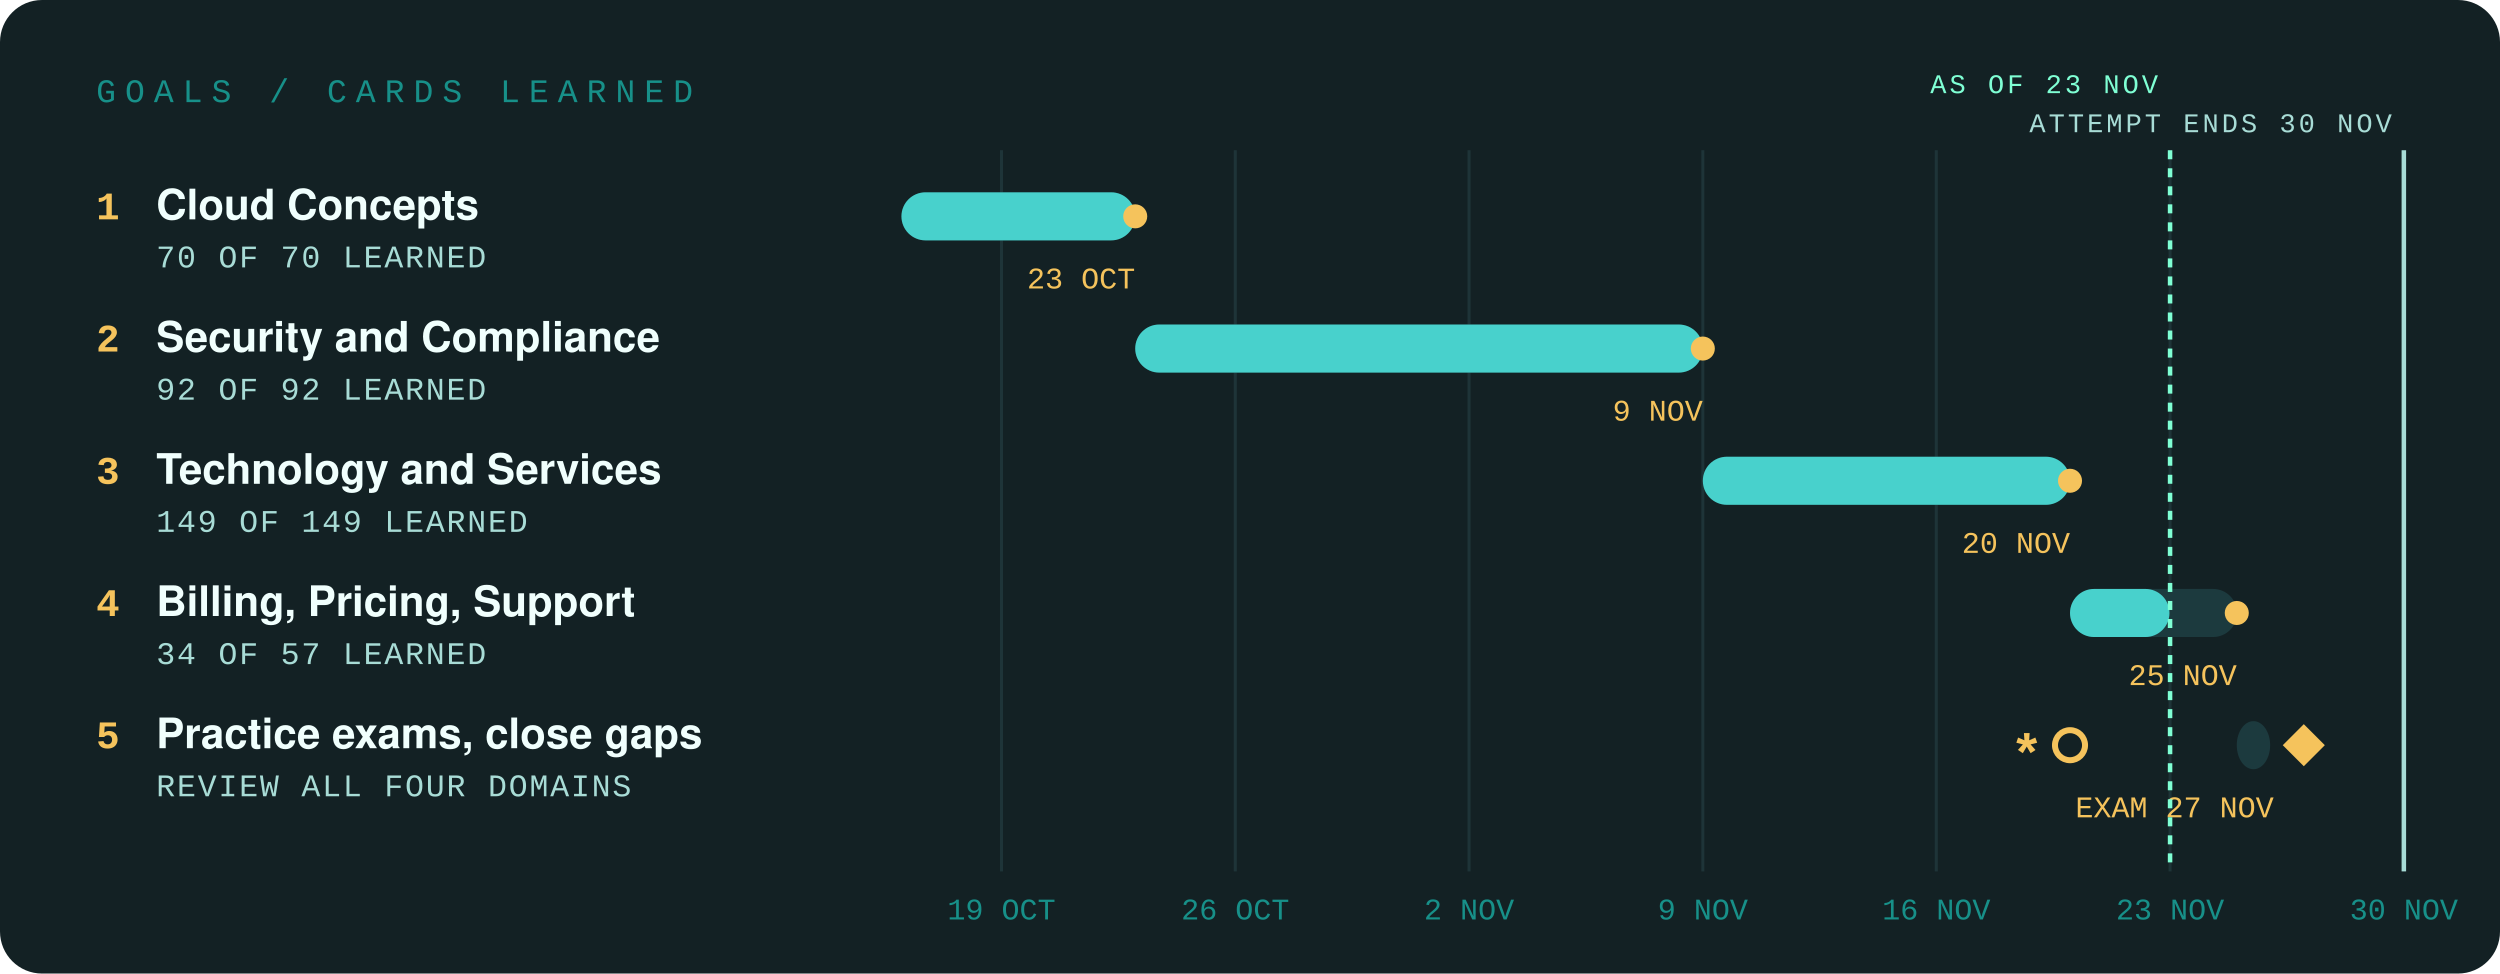
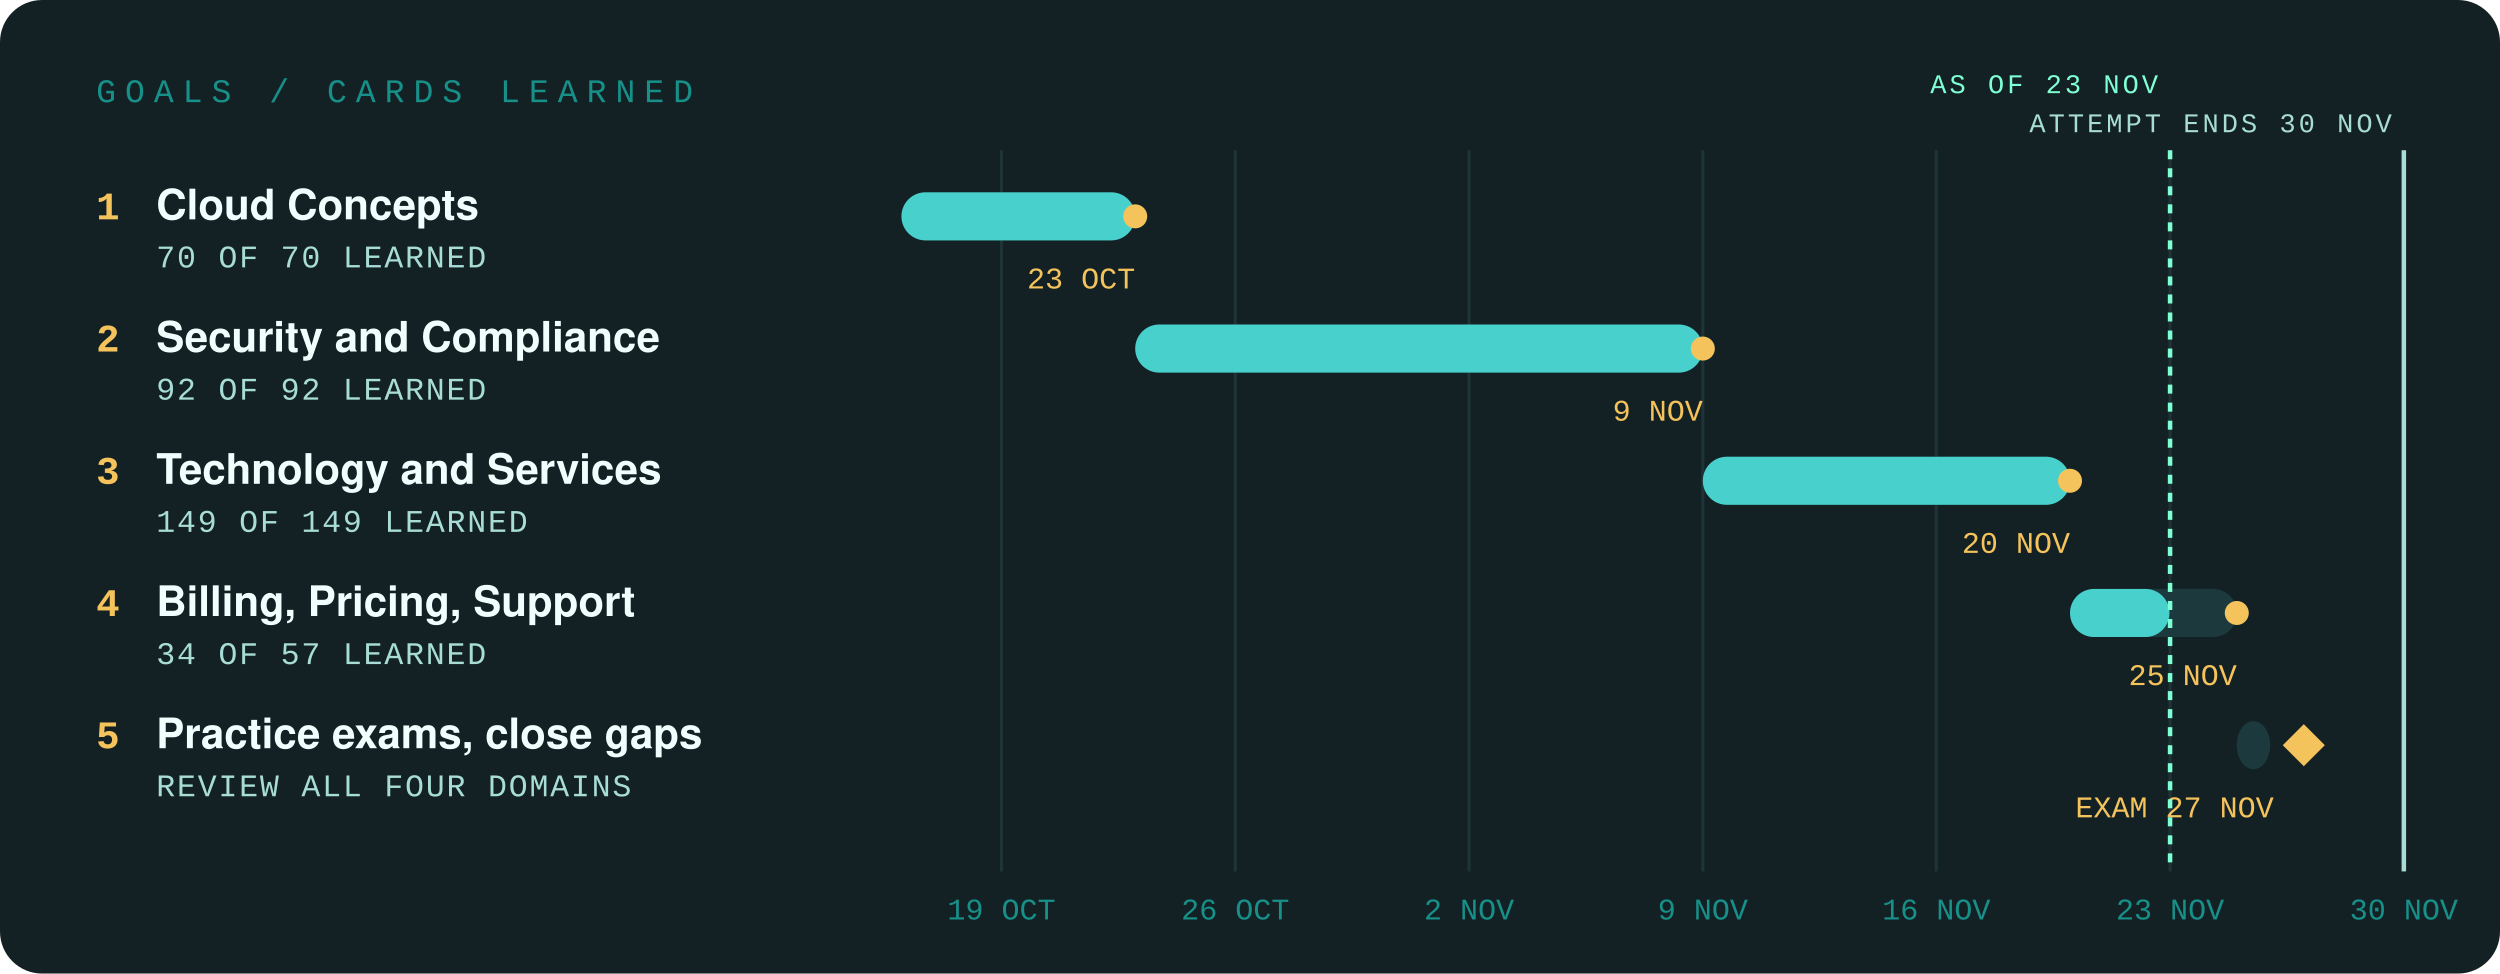
<svg xmlns="http://www.w3.org/2000/svg" viewBox="0 0 832 324" width="832" height="324" role="img" aria-label="Goal dates per exam domain">
  <rect width="832" height="324" rx="14" fill="#132124" />
  <text x="32" y="34" font-family="Consolas, Cascadia Mono, Menlo, Courier New, monospace" font-size="11" letter-spacing="3" fill="#179089">GOALS  /  CARDS LEARNED</text>
  <line x1="333.3" y1="50" x2="333.3" y2="290" stroke="#1E3438" stroke-width="1" />
  <text x="333.3" y="306" font-family="Consolas, Cascadia Mono, Menlo, Courier New, monospace" font-size="10" fill="#179089" text-anchor="middle">19 OCT</text>
  <line x1="411.1" y1="50" x2="411.1" y2="290" stroke="#1E3438" stroke-width="1" />
  <text x="411.1" y="306" font-family="Consolas, Cascadia Mono, Menlo, Courier New, monospace" font-size="10" fill="#179089" text-anchor="middle">26 OCT</text>
  <line x1="488.9" y1="50" x2="488.9" y2="290" stroke="#1E3438" stroke-width="1" />
  <text x="488.9" y="306" font-family="Consolas, Cascadia Mono, Menlo, Courier New, monospace" font-size="10" fill="#179089" text-anchor="middle">2 NOV</text>
  <line x1="566.7" y1="50" x2="566.7" y2="290" stroke="#1E3438" stroke-width="1" />
  <text x="566.7" y="306" font-family="Consolas, Cascadia Mono, Menlo, Courier New, monospace" font-size="10" fill="#179089" text-anchor="middle">9 NOV</text>
  <line x1="644.4" y1="50" x2="644.4" y2="290" stroke="#1E3438" stroke-width="1" />
  <text x="644.4" y="306" font-family="Consolas, Cascadia Mono, Menlo, Courier New, monospace" font-size="10" fill="#179089" text-anchor="middle">16 NOV</text>
  <line x1="722.2" y1="50" x2="722.2" y2="290" stroke="#1E3438" stroke-width="1" />
  <text x="722.2" y="306" font-family="Consolas, Cascadia Mono, Menlo, Courier New, monospace" font-size="10" fill="#179089" text-anchor="middle">23 NOV</text>
  <line x1="800.0" y1="50" x2="800.0" y2="290" stroke="#1E3438" stroke-width="1" />
  <text x="800.0" y="306" font-family="Consolas, Cascadia Mono, Menlo, Courier New, monospace" font-size="10" fill="#179089" text-anchor="middle">30 NOV</text>
  <text x="32" y="73" font-family="Consolas, Cascadia Mono, Menlo, Courier New, monospace" font-size="13" font-weight="700" fill="#F5C35C">1</text>
  <text x="52" y="73" font-family="Segoe UI, Helvetica, Arial, sans-serif" font-size="14" font-weight="600" fill="#F0FFFD">Cloud Concepts</text>
  <text x="52" y="89" font-family="Consolas, Cascadia Mono, Menlo, Courier New, monospace" font-size="10.5" letter-spacing="0.6" fill="#A8DCD6">70 OF 70 LEARNED</text>
  <rect x="300.0" y="64" width="77.8" height="16" rx="8" fill="#1C3A3E" />
  <rect x="300.0" y="64" width="77.8" height="16" rx="8" fill="#48D1CC" />
  <circle cx="377.8" cy="72" r="4" fill="#F5C35C" />
  <text x="377.8" y="96" font-family="Consolas, Cascadia Mono, Menlo, Courier New, monospace" font-size="10" fill="#F5C35C" text-anchor="end">23 OCT</text>
  <text x="32" y="117" font-family="Consolas, Cascadia Mono, Menlo, Courier New, monospace" font-size="13" font-weight="700" fill="#F5C35C">2</text>
  <text x="52" y="117" font-family="Segoe UI, Helvetica, Arial, sans-serif" font-size="14" font-weight="600" fill="#F0FFFD">Security and Compliance</text>
  <text x="52" y="133" font-family="Consolas, Cascadia Mono, Menlo, Courier New, monospace" font-size="10.5" letter-spacing="0.6" fill="#A8DCD6">92 OF 92 LEARNED</text>
  <rect x="377.8" y="108" width="188.9" height="16" rx="8" fill="#1C3A3E" />
  <rect x="377.8" y="108" width="188.9" height="16" rx="8" fill="#48D1CC" />
  <circle cx="566.7" cy="116" r="4" fill="#F5C35C" />
  <text x="566.7" y="140" font-family="Consolas, Cascadia Mono, Menlo, Courier New, monospace" font-size="10" fill="#F5C35C" text-anchor="end">9 NOV</text>
  <text x="32" y="161" font-family="Consolas, Cascadia Mono, Menlo, Courier New, monospace" font-size="13" font-weight="700" fill="#F5C35C">3</text>
  <text x="52" y="161" font-family="Segoe UI, Helvetica, Arial, sans-serif" font-size="14" font-weight="600" fill="#F0FFFD">Technology and Services</text>
  <text x="52" y="177" font-family="Consolas, Cascadia Mono, Menlo, Courier New, monospace" font-size="10.5" letter-spacing="0.6" fill="#A8DCD6">149 OF 149 LEARNED</text>
  <rect x="566.7" y="152" width="122.2" height="16" rx="8" fill="#1C3A3E" />
  <rect x="566.7" y="152" width="122.2" height="16" rx="8" fill="#48D1CC" />
  <circle cx="688.9" cy="160" r="4" fill="#F5C35C" />
  <text x="688.9" y="184" font-family="Consolas, Cascadia Mono, Menlo, Courier New, monospace" font-size="10" fill="#F5C35C" text-anchor="end">20 NOV</text>
  <text x="32" y="205" font-family="Consolas, Cascadia Mono, Menlo, Courier New, monospace" font-size="13" font-weight="700" fill="#F5C35C">4</text>
  <text x="52" y="205" font-family="Segoe UI, Helvetica, Arial, sans-serif" font-size="14" font-weight="600" fill="#F0FFFD">Billing, Pricing, Support</text>
  <text x="52" y="221" font-family="Consolas, Cascadia Mono, Menlo, Courier New, monospace" font-size="10.5" letter-spacing="0.6" fill="#A8DCD6">34 OF 57 LEARNED</text>
  <rect x="688.9" y="196" width="55.6" height="16" rx="8" fill="#1C3A3E" />
  <rect x="688.9" y="196" width="33.1" height="16" rx="8" fill="#48D1CC" />
  <circle cx="744.4" cy="204" r="4" fill="#F5C35C" />
  <text x="744.4" y="228" font-family="Consolas, Cascadia Mono, Menlo, Courier New, monospace" font-size="10" fill="#F5C35C" text-anchor="end">25 NOV</text>
  <text x="32" y="249" font-family="Consolas, Cascadia Mono, Menlo, Courier New, monospace" font-size="13" font-weight="700" fill="#F5C35C">5</text>
  <text x="52" y="249" font-family="Segoe UI, Helvetica, Arial, sans-serif" font-size="14" font-weight="600" fill="#F0FFFD">Practice exams, close gaps</text>
  <text x="52" y="265" font-family="Consolas, Cascadia Mono, Menlo, Courier New, monospace" font-size="10.5" letter-spacing="0.6" fill="#A8DCD6">REVIEW ALL FOUR DOMAINS</text>
  <rect x="744.4" y="240" width="11.1" height="16" rx="8" fill="#1C3A3E" />
  <path d="M766.7 241 l7 7 l-7 7 l-7 -7 Z" fill="#F5C35C" />
  <text x="756.7" y="272" font-family="Consolas, Cascadia Mono, Menlo, Courier New, monospace" font-size="10" fill="#F5C35C" text-anchor="end">EXAM 27 NOV</text>
-   <circle cx="688.9" cy="248" r="5" fill="#132124" stroke="#F5C35C" stroke-width="2" />
-   <text x="679.9" y="257" font-family="Consolas, Cascadia Mono, Menlo, Courier New, monospace" font-size="18" font-weight="700" fill="#F5C35C" text-anchor="end">*</text>
  <line x1="800.0" y1="50" x2="800.0" y2="290" stroke="#A8DCD6" stroke-width="1.5" />
  <text x="796.0" y="44" font-family="Consolas, Cascadia Mono, Menlo, Courier New, monospace" font-size="9" letter-spacing="1" fill="#A8DCD6" text-anchor="end">ATTEMPT ENDS 30 NOV</text>
  <line x1="722.2" y1="50" x2="722.2" y2="290" stroke="#7FFFD4" stroke-width="1.5" stroke-dasharray="3 3" />
  <text x="718.2" y="31" font-family="Consolas, Cascadia Mono, Menlo, Courier New, monospace" font-size="9" letter-spacing="1" fill="#7FFFD4" text-anchor="end">AS OF 23 NOV</text>
</svg>
